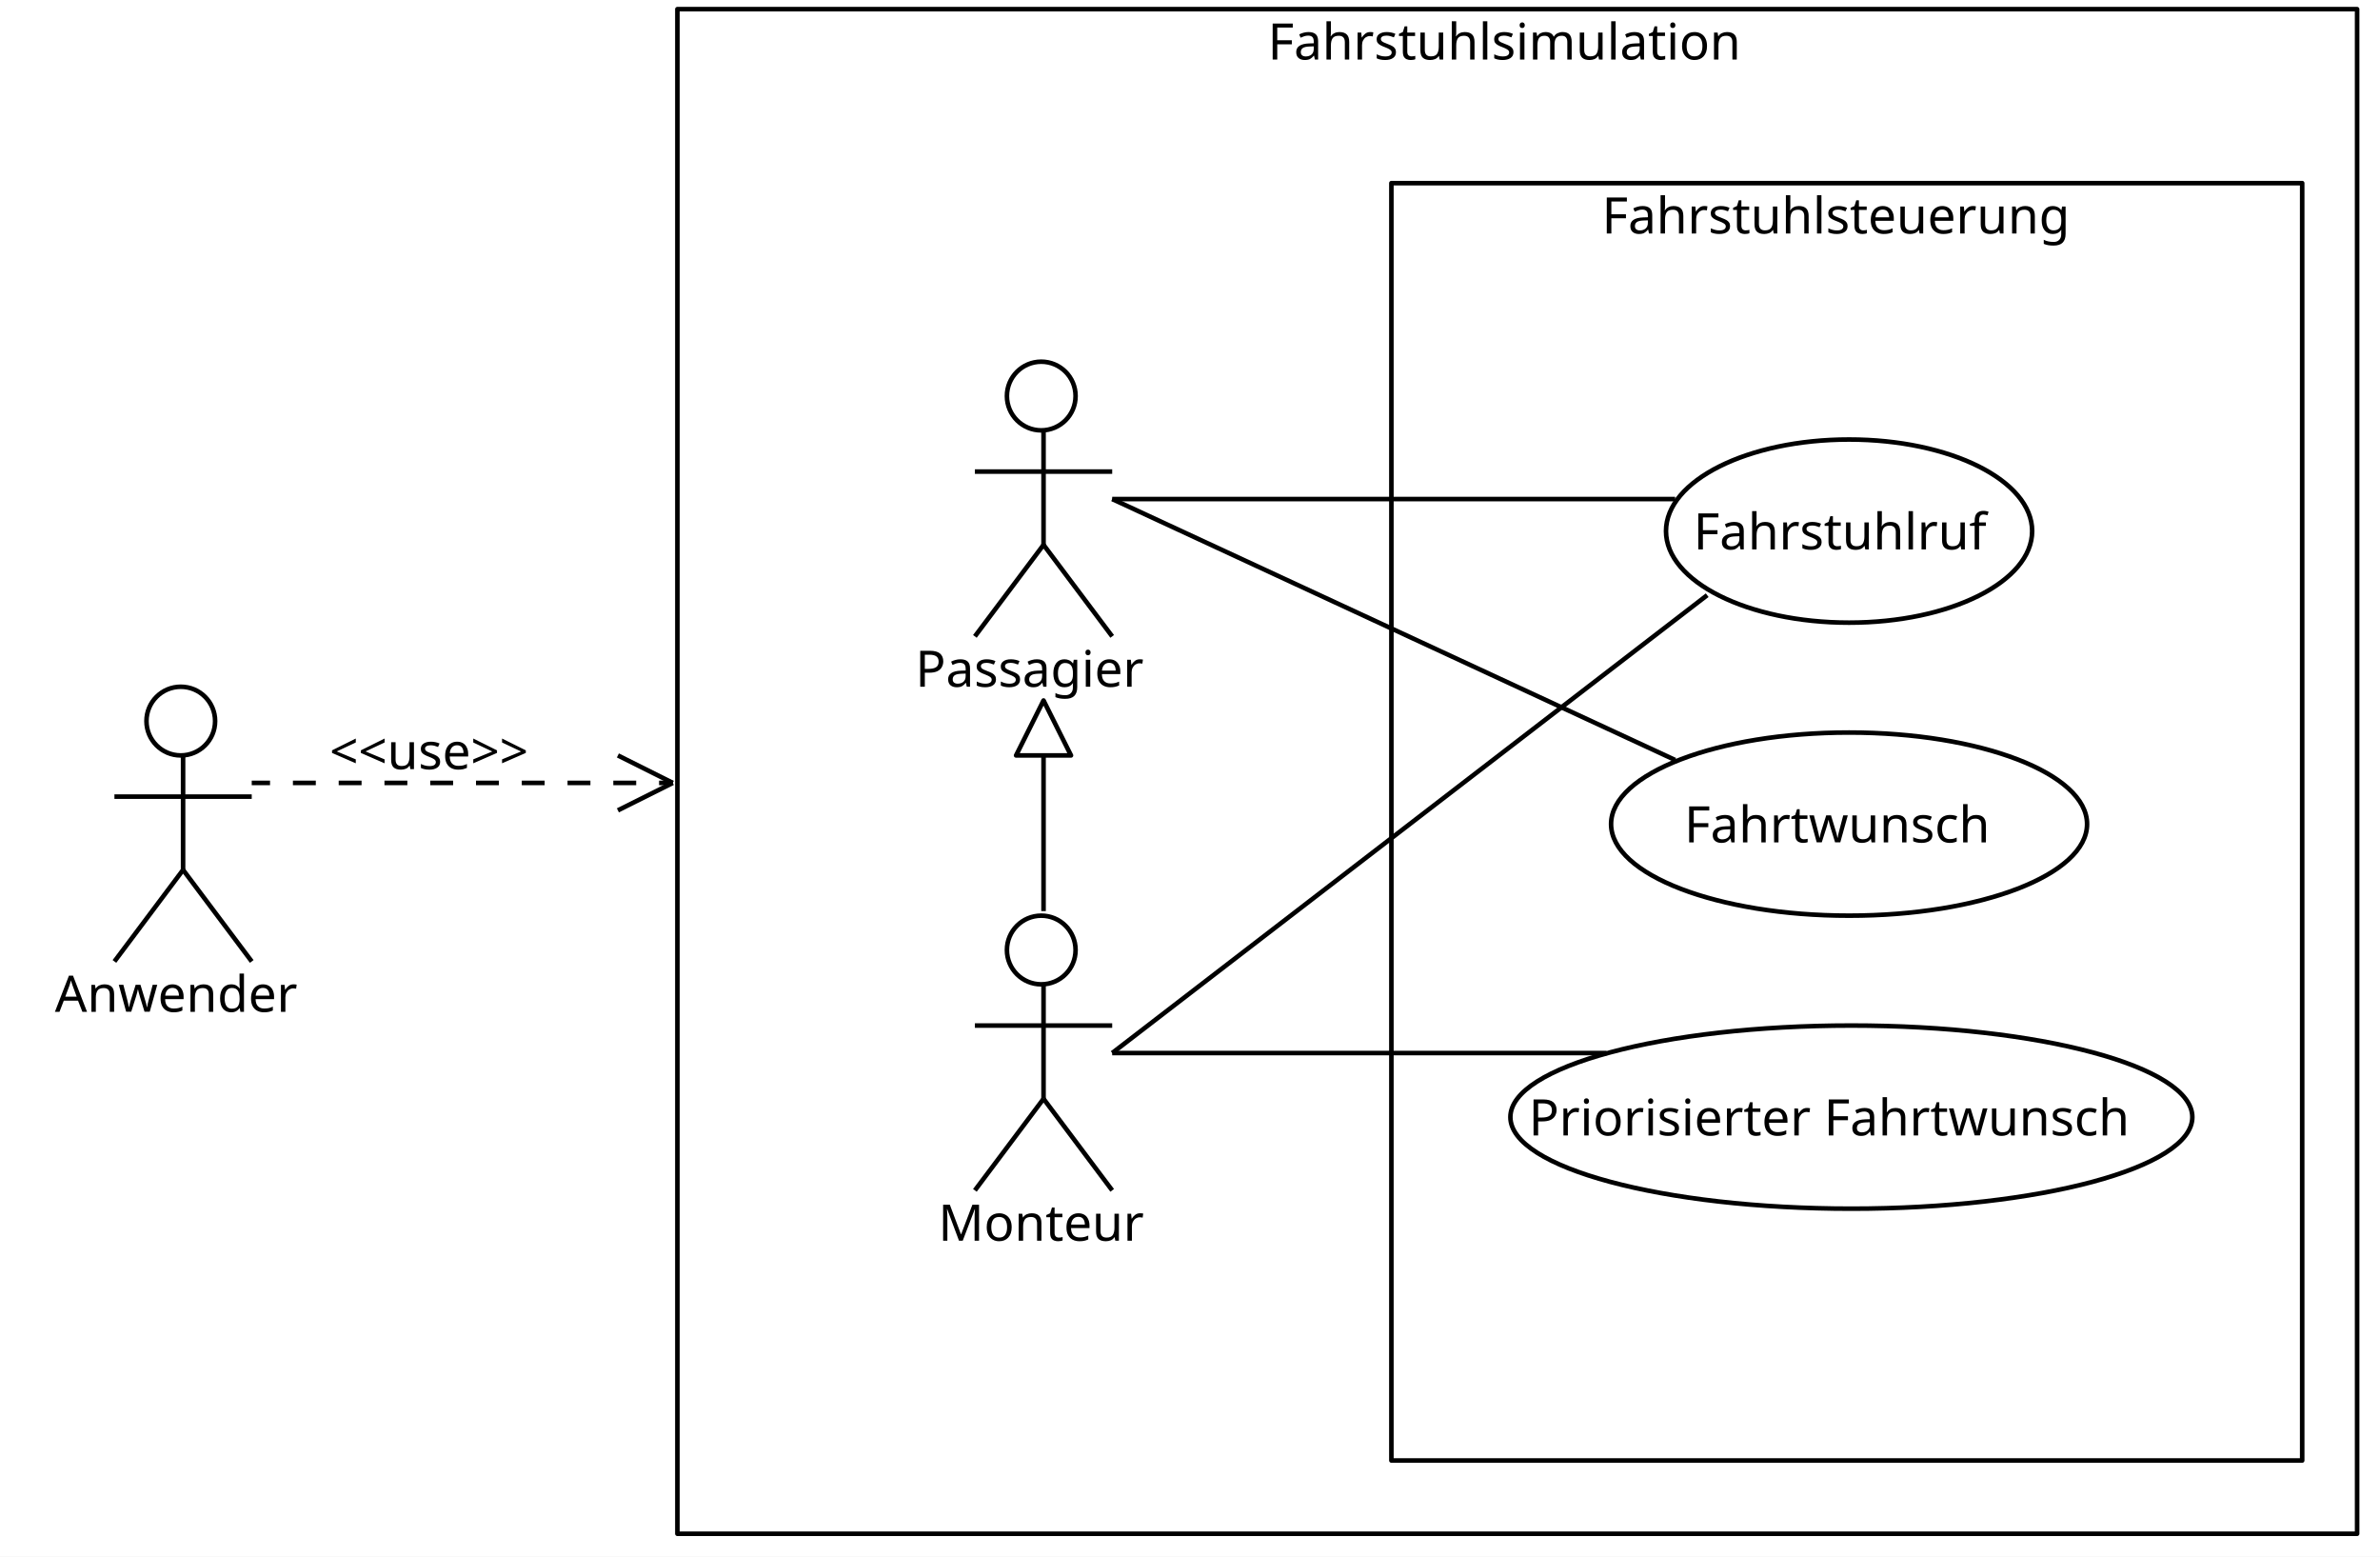
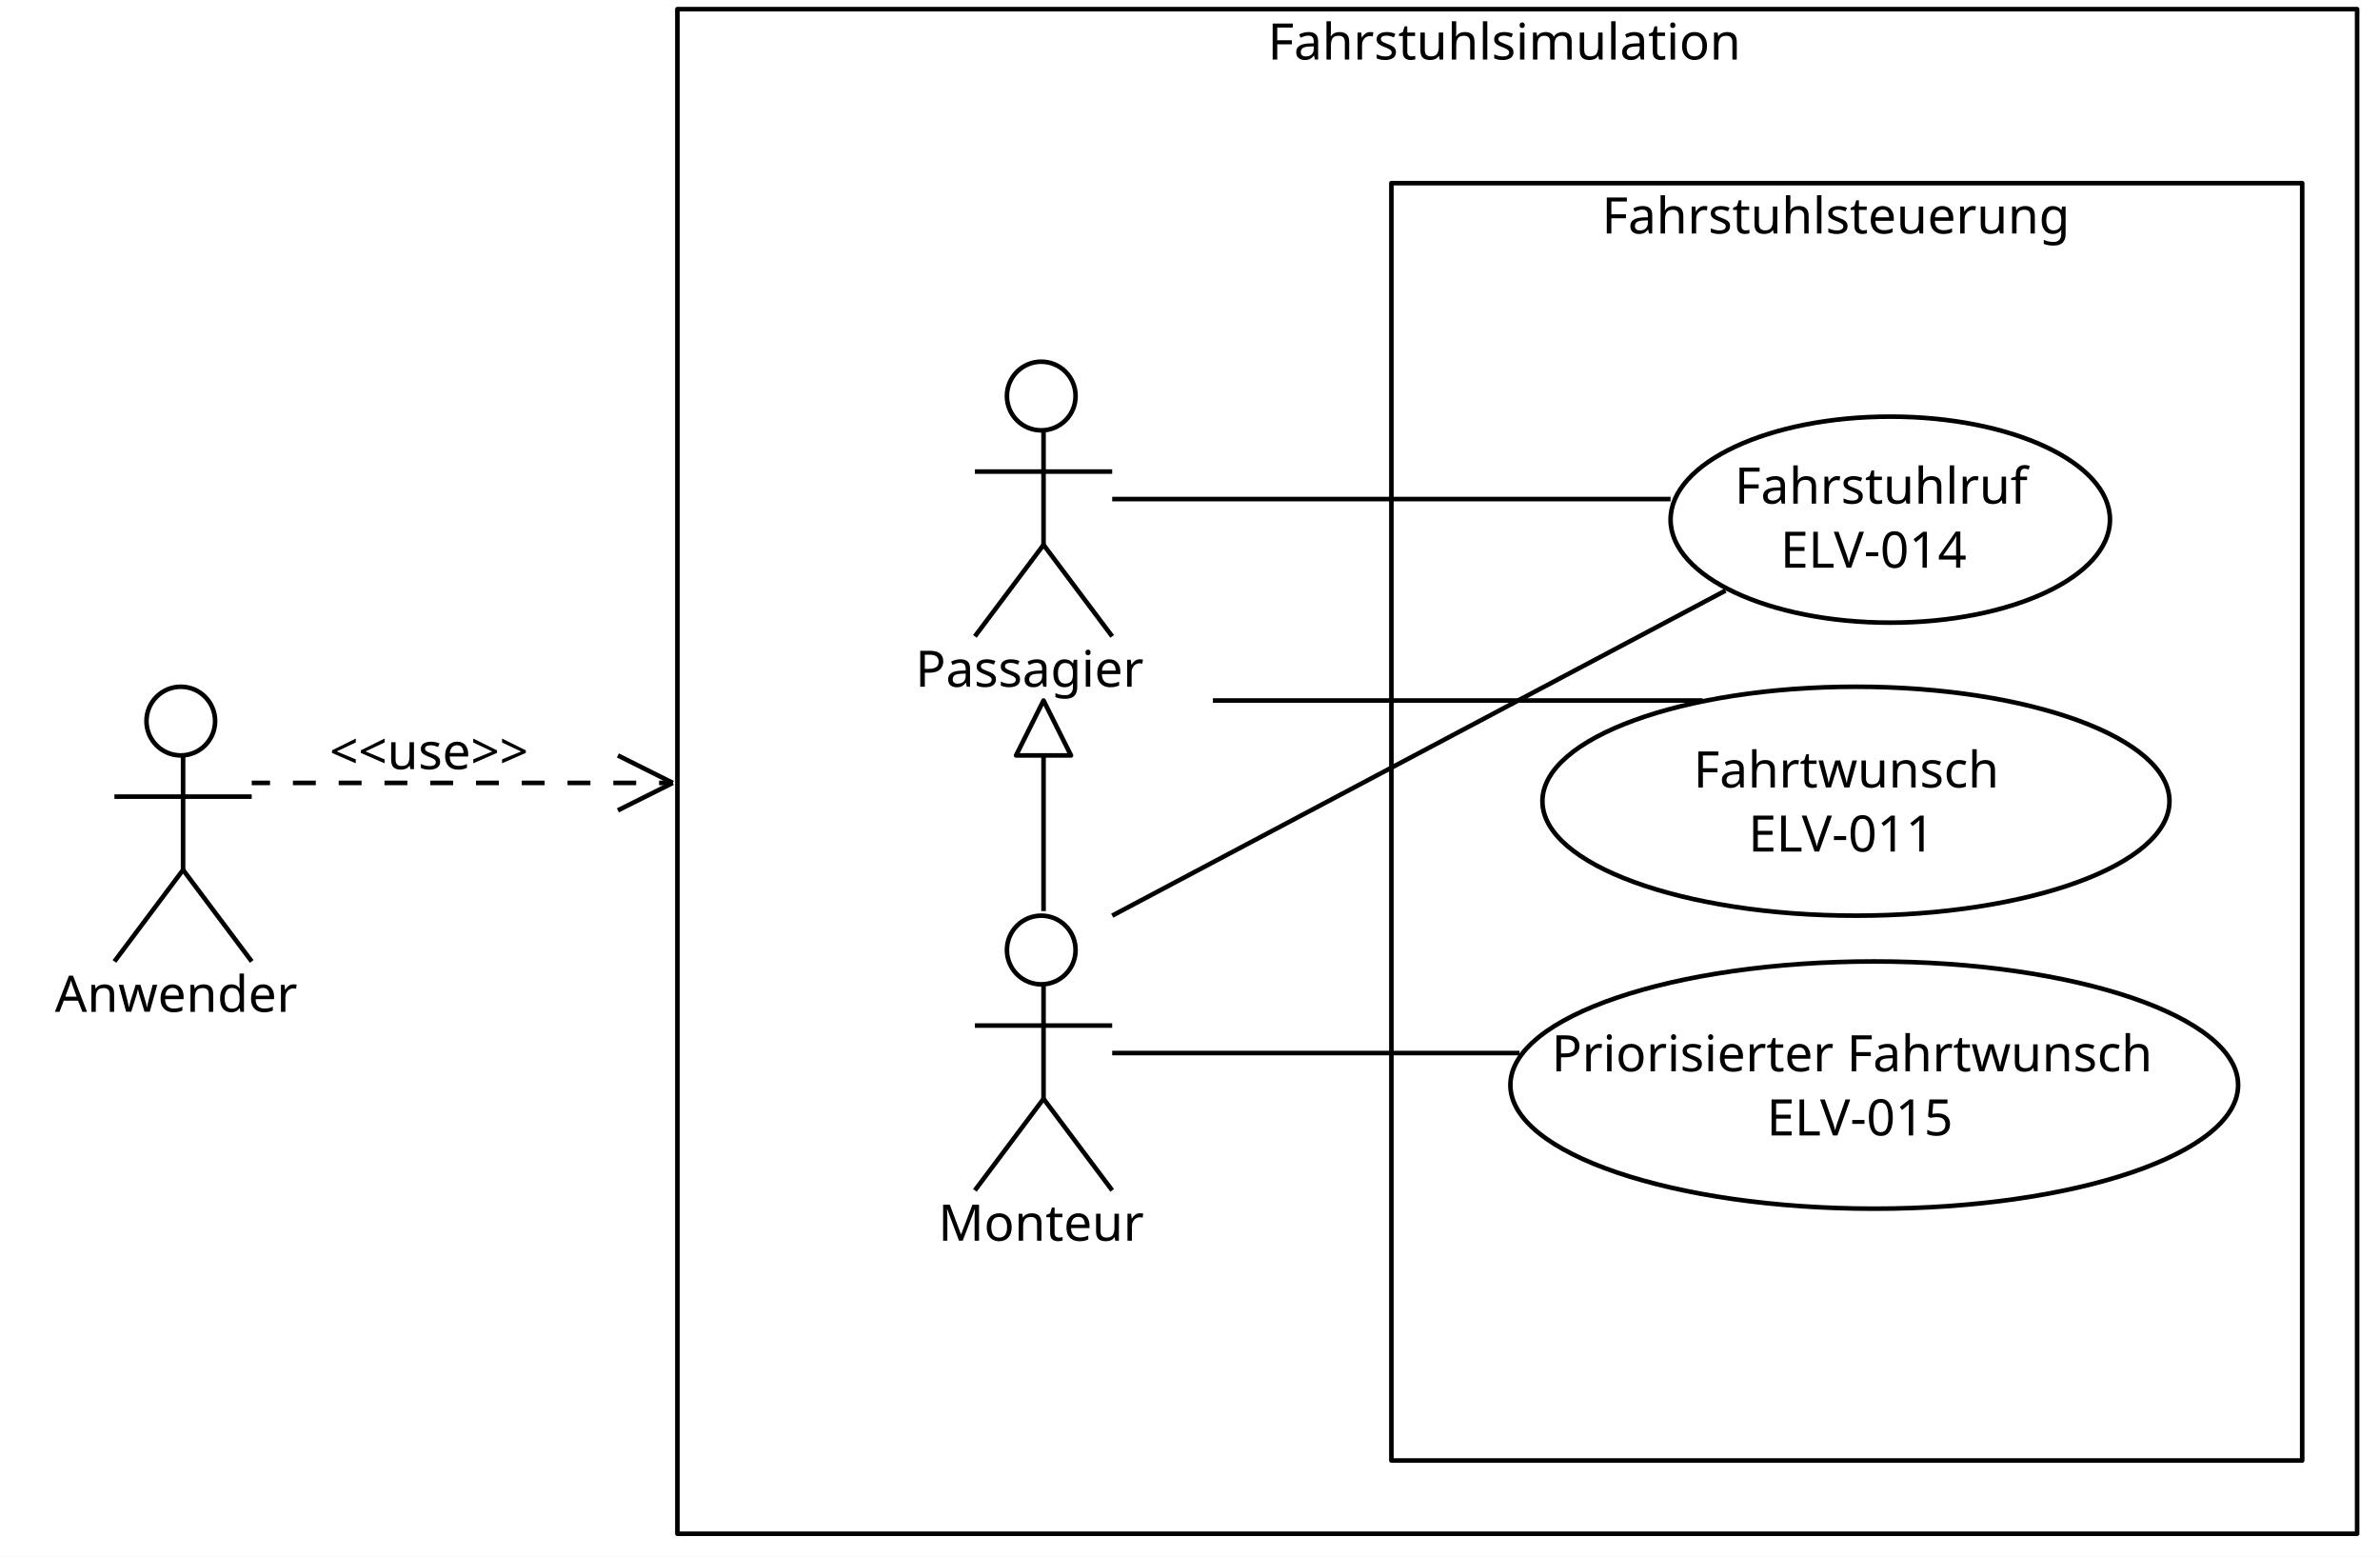
<svg xmlns="http://www.w3.org/2000/svg" fill-opacity="0" color-rendering="auto" color-interpolation="auto" stroke="rgb(0,0,0)" text-rendering="auto" stroke-linecap="square" width="520" stroke-miterlimit="10" stroke-opacity="0" shape-rendering="auto" fill="rgb(0,0,0)" stroke-dasharray="none" font-weight="normal" stroke-width="1" height="340" font-family="'Dialog'" font-style="normal" stroke-linejoin="miter" font-size="12" stroke-dashoffset="0" image-rendering="auto">
  <defs id="genericDefs" />
  <g>
    <defs id="defs1">
      <clipPath clipPathUnits="userSpaceOnUse" id="clipPath1">
        <path d="M-7 -7 L379 -7 L379 345 L-7 345 L-7 -7 Z" />
      </clipPath>
      <clipPath clipPathUnits="userSpaceOnUse" id="clipPath2">
        <path d="M0 0 L368 0 L368 334 L0 334 L0 0 Z" />
      </clipPath>
      <clipPath clipPathUnits="userSpaceOnUse" id="clipPath3">
        <path d="M-7 -7 L41 -7 L41 71 L-7 71 L-7 -7 Z" />
      </clipPath>
      <clipPath clipPathUnits="userSpaceOnUse" id="clipPath4">
        <path d="M-7 -7 L211 -7 L211 291 L-7 291 L-7 -7 Z" />
      </clipPath>
      <clipPath clipPathUnits="userSpaceOnUse" id="clipPath5">
        <path d="M0 0 L200 0 L200 280 L0 280 L0 0 Z" />
      </clipPath>
      <clipPath clipPathUnits="userSpaceOnUse" id="clipPath6">
-         <path d="M-7 -7 L91 -7 L91 51 L-7 51 L-7 -7 Z" />
+         <path d="M-7 -7 L107 -7 L107 56 L-7 56 L-7 -7 Z" />
      </clipPath>
      <clipPath clipPathUnits="userSpaceOnUse" id="clipPath7">
-         <path d="M0 0 L80 0 L80 40 L0 40 L0 0 Z" />
+         <path d="M0 0 L96 0 L96 45 L0 45 L0 0 Z" />
      </clipPath>
      <clipPath clipPathUnits="userSpaceOnUse" id="clipPath8">
-         <path d="M-7 -7 L115 -7 L115 51 L-7 51 L-7 -7 Z" />
+         <path d="M-7 -7 L148 -7 L148 61 L-7 61 L-7 -7 Z" />
      </clipPath>
      <clipPath clipPathUnits="userSpaceOnUse" id="clipPath9">
-         <path d="M0 0 L104 0 L104 40 L0 40 L0 0 Z" />
+         <path d="M0 0 L137 0 L137 50 L0 50 L0 0 Z" />
      </clipPath>
      <clipPath clipPathUnits="userSpaceOnUse" id="clipPath10">
-         <path d="M-7 -7 L160 -7 L160 51 L-7 51 L-7 -7 Z" />
+         <path d="M-7 -7 L170 -7 L170 65 L-7 65 L-7 -7 Z" />
      </clipPath>
      <clipPath clipPathUnits="userSpaceOnUse" id="clipPath11">
-         <path d="M0 0 L149 0 L149 40 L0 40 L0 0 Z" />
+         <path d="M0 0 L159 0 L159 54 L0 54 L0 0 Z" />
      </clipPath>
      <clipPath clipPathUnits="userSpaceOnUse" id="clipPath12">
-         <path d="M-76 -14 L152 -14 L152 28 L-76 28 L-76 -14 Z" />
+         <path d="M-66 -14 L132 -14 L132 28 L-66 28 L-66 -14 Z" />
      </clipPath>
      <clipPath clipPathUnits="userSpaceOnUse" id="clipPath13">
        <path d="M-73 -14 L146 -14 L146 28 L-73 28 L-73 -14 Z" />
      </clipPath>
      <clipPath clipPathUnits="userSpaceOnUse" id="clipPath14">
-         <path d="M-66 -14 L132 -14 L132 28 L-66 28 L-66 -14 Z" />
+         <path d="M-76 -14 L152 -14 L152 28 L-76 28 L-76 -14 Z" />
      </clipPath>
      <clipPath clipPathUnits="userSpaceOnUse" id="clipPath15">
-         <path d="M0 0 L227 0 L227 104 L0 104 L0 0 Z" />
+         <path d="M0 0 L196 0 L196 104 L0 104 L0 0 Z" />
      </clipPath>
      <clipPath clipPathUnits="userSpaceOnUse" id="clipPath16">
-         <path d="M0 0 L227 0 L227 161 L0 161 L0 0 Z" />
+         <path d="M0 0 L104 0 L104 150 L0 150 L0 0 Z" />
      </clipPath>
      <clipPath clipPathUnits="userSpaceOnUse" id="clipPath17">
-         <path d="M0 0 L234 0 L234 204 L0 204 L0 0 Z" />
+         <path d="M0 0 L226 0 L226 104 L0 104 L0 0 Z" />
      </clipPath>
      <clipPath clipPathUnits="userSpaceOnUse" id="clipPath18">
-         <path d="M0 0 L212 0 L212 104 L0 104 L0 0 Z" />
+         <path d="M0 0 L211 0 L211 104 L0 104 L0 0 Z" />
      </clipPath>
      <clipPath clipPathUnits="userSpaceOnUse" id="clipPath19">
-         <path d="M0 0 L196 0 L196 104 L0 104 L0 0 Z" />
+         <path d="M0 0 L238 0 L238 175 L0 175 L0 0 Z" />
      </clipPath>
      <clipPath clipPathUnits="userSpaceOnUse" id="clipPath20">
-         <path d="M0 0 L104 0 L104 150 L0 150 L0 0 Z" />
+         <path d="M0 0 L193 0 L193 104 L0 104 L0 0 Z" />
      </clipPath>
      <clipPath clipPathUnits="userSpaceOnUse" id="clipPath21">
        <path d="M-77 -14 L154 -14 L154 28 L-77 28 L-77 -14 Z" />
      </clipPath>
    </defs>
    <g fill="white" text-rendering="geometricPrecision" fill-opacity="1" stroke-opacity="1" stroke="white">
      <rect x="0" width="520" height="340" y="0" stroke="none" />
    </g>
    <g font-size="11" transform="translate(148,2)" fill-opacity="1" fill="white" text-rendering="geometricPrecision" font-family="sans-serif" stroke="white" stroke-opacity="1">
      <rect x="0" width="367" height="333" y="0" clip-path="url(#clipPath1)" stroke="none" />
    </g>
    <g font-size="11" stroke-linecap="butt" transform="translate(148,2)" fill-opacity="1" fill="black" text-rendering="geometricPrecision" font-family="sans-serif" stroke-linejoin="round" stroke="black" stroke-opacity="1" stroke-miterlimit="0">
      <rect fill="none" x="0" width="367" height="333" y="0" clip-path="url(#clipPath1)" />
    </g>
    <g font-size="11" transform="translate(148,2)" fill-opacity="1" fill="black" text-rendering="geometricPrecision" font-family="sans-serif" stroke="black" stroke-opacity="1">
      <text x="129" xml:space="preserve" y="11" clip-path="url(#clipPath2)" stroke="none">Fahrstuhlsimulation</text>
    </g>
    <g font-size="11" transform="translate(213,79)" fill-opacity="1" fill="white" text-rendering="geometricPrecision" font-family="sans-serif" stroke="white" stroke-opacity="1">
      <circle r="7.5" clip-path="url(#clipPath3)" cx="14.5" cy="7.5" stroke="none" />
    </g>
    <g font-size="11" stroke-linecap="butt" transform="translate(213,79)" fill-opacity="1" fill="black" text-rendering="geometricPrecision" font-family="sans-serif" stroke-linejoin="round" stroke="black" stroke-opacity="1" stroke-miterlimit="0">
      <circle fill="none" r="7.5" clip-path="url(#clipPath3)" cx="14.5" cy="7.5" />
      <line y2="40" fill="none" x1="15" clip-path="url(#clipPath3)" x2="15" y1="15" />
      <line y2="24" fill="none" x1="0" clip-path="url(#clipPath3)" x2="30" y1="24" />
      <line y2="60" fill="none" x1="15" clip-path="url(#clipPath3)" x2="0" y1="40" />
      <line y2="60" fill="none" x1="15" clip-path="url(#clipPath3)" x2="30" y1="40" />
    </g>
    <g font-size="11" transform="translate(304,40)" fill-opacity="1" fill="white" text-rendering="geometricPrecision" font-family="sans-serif" stroke="white" stroke-opacity="1">
      <rect x="0" width="199" height="279" y="0" clip-path="url(#clipPath4)" stroke="none" />
    </g>
    <g font-size="11" stroke-linecap="butt" transform="translate(304,40)" fill-opacity="1" fill="black" text-rendering="geometricPrecision" font-family="sans-serif" stroke-linejoin="round" stroke="black" stroke-opacity="1" stroke-miterlimit="0">
      <rect fill="none" x="0" width="199" height="279" y="0" clip-path="url(#clipPath4)" />
    </g>
    <g font-size="11" transform="translate(304,40)" fill-opacity="1" fill="black" text-rendering="geometricPrecision" font-family="sans-serif" stroke="black" stroke-opacity="1">
      <text x="46" xml:space="preserve" y="11" clip-path="url(#clipPath5)" stroke="none">Fahrstuhlsteuerung</text>
    </g>
-     <g font-size="11" transform="translate(364,96)" fill-opacity="1" fill="white" text-rendering="geometricPrecision" font-family="sans-serif" stroke="white" stroke-opacity="1">
-       <ellipse rx="40" ry="20" clip-path="url(#clipPath6)" cx="40" cy="20" stroke="none" />
+     <g font-size="11" transform="translate(365,91)" fill-opacity="1" fill="white" text-rendering="geometricPrecision" font-family="sans-serif" stroke="white" stroke-opacity="1">
+       <ellipse rx="48" ry="22.5" clip-path="url(#clipPath6)" cx="48" cy="22.5" stroke="none" />
    </g>
-     <g font-size="11" stroke-linecap="butt" transform="translate(364,96)" fill-opacity="1" fill="black" text-rendering="geometricPrecision" font-family="sans-serif" stroke-linejoin="round" stroke="black" stroke-opacity="1" stroke-miterlimit="0">
-       <ellipse rx="40" fill="none" ry="20" clip-path="url(#clipPath6)" cx="40" cy="20" />
+     <g font-size="11" stroke-linecap="butt" transform="translate(365,91)" fill-opacity="1" fill="black" text-rendering="geometricPrecision" font-family="sans-serif" stroke-linejoin="round" stroke="black" stroke-opacity="1" stroke-miterlimit="0">
+       <ellipse rx="48" fill="none" ry="22.5" clip-path="url(#clipPath6)" cx="48" cy="22.5" />
    </g>
-     <g font-size="11" transform="translate(364,96)" fill-opacity="1" fill="black" text-rendering="geometricPrecision" font-family="sans-serif" stroke="black" stroke-opacity="1">
-       <text x="6" xml:space="preserve" y="24" clip-path="url(#clipPath7)" stroke="none">Fahrstuhlruf</text>
+     <g font-size="11" transform="translate(365,91)" fill-opacity="1" fill="black" text-rendering="geometricPrecision" font-family="sans-serif" stroke="black" stroke-opacity="1">
+       <text x="14" xml:space="preserve" y="19" clip-path="url(#clipPath7)" stroke="none">Fahrstuhlruf</text>
+       <text x="24" xml:space="preserve" y="33" clip-path="url(#clipPath7)" stroke="none">ELV-014</text>
    </g>
-     <g font-size="11" transform="translate(352,160)" fill-opacity="1" fill="white" text-rendering="geometricPrecision" font-family="sans-serif" stroke="white" stroke-opacity="1">
-       <ellipse rx="52" ry="20" clip-path="url(#clipPath8)" cx="52" cy="20" stroke="none" />
+     <g font-size="11" transform="translate(337,150)" fill-opacity="1" fill="white" text-rendering="geometricPrecision" font-family="sans-serif" stroke="white" stroke-opacity="1">
+       <ellipse rx="68.5" ry="25" clip-path="url(#clipPath8)" cx="68.5" cy="25" stroke="none" />
    </g>
-     <g font-size="11" stroke-linecap="butt" transform="translate(352,160)" fill-opacity="1" fill="black" text-rendering="geometricPrecision" font-family="sans-serif" stroke-linejoin="round" stroke="black" stroke-opacity="1" stroke-miterlimit="0">
-       <ellipse rx="52" fill="none" ry="20" clip-path="url(#clipPath8)" cx="52" cy="20" />
+     <g font-size="11" stroke-linecap="butt" transform="translate(337,150)" fill-opacity="1" fill="black" text-rendering="geometricPrecision" font-family="sans-serif" stroke-linejoin="round" stroke="black" stroke-opacity="1" stroke-miterlimit="0">
+       <ellipse rx="68.5" fill="none" ry="25" clip-path="url(#clipPath8)" cx="68.5" cy="25" />
    </g>
-     <g font-size="11" transform="translate(352,160)" fill-opacity="1" fill="black" text-rendering="geometricPrecision" font-family="sans-serif" stroke="black" stroke-opacity="1">
-       <text x="16" xml:space="preserve" y="24" clip-path="url(#clipPath9)" stroke="none">Fahrtwunsch</text>
+     <g font-size="11" transform="translate(337,150)" fill-opacity="1" fill="black" text-rendering="geometricPrecision" font-family="sans-serif" stroke="black" stroke-opacity="1">
+       <text x="33" xml:space="preserve" y="22" clip-path="url(#clipPath9)" stroke="none">Fahrtwunsch</text>
+       <text x="45" xml:space="preserve" y="36" clip-path="url(#clipPath9)" stroke="none">ELV-011</text>
    </g>
-     <g font-size="11" transform="translate(330,224)" fill-opacity="1" fill="white" text-rendering="geometricPrecision" font-family="sans-serif" stroke="white" stroke-opacity="1">
-       <ellipse rx="74.5" ry="20" clip-path="url(#clipPath10)" cx="74.5" cy="20" stroke="none" />
+     <g font-size="11" transform="translate(330,210)" fill-opacity="1" fill="white" text-rendering="geometricPrecision" font-family="sans-serif" stroke="white" stroke-opacity="1">
+       <ellipse rx="79.5" ry="27" clip-path="url(#clipPath10)" cx="79.5" cy="27" stroke="none" />
    </g>
-     <g font-size="11" stroke-linecap="butt" transform="translate(330,224)" fill-opacity="1" fill="black" text-rendering="geometricPrecision" font-family="sans-serif" stroke-linejoin="round" stroke="black" stroke-opacity="1" stroke-miterlimit="0">
-       <ellipse rx="74.5" fill="none" ry="20" clip-path="url(#clipPath10)" cx="74.5" cy="20" />
+     <g font-size="11" stroke-linecap="butt" transform="translate(330,210)" fill-opacity="1" fill="black" text-rendering="geometricPrecision" font-family="sans-serif" stroke-linejoin="round" stroke="black" stroke-opacity="1" stroke-miterlimit="0">
+       <ellipse rx="79.5" fill="none" ry="27" clip-path="url(#clipPath10)" cx="79.5" cy="27" />
    </g>
-     <g font-size="11" transform="translate(330,224)" fill-opacity="1" fill="black" text-rendering="geometricPrecision" font-family="sans-serif" stroke="black" stroke-opacity="1">
-       <text x="4" xml:space="preserve" y="24" clip-path="url(#clipPath11)" stroke="none">Priorisierter Fahrtwunsch</text>
+     <g font-size="11" transform="translate(330,210)" fill-opacity="1" fill="black" text-rendering="geometricPrecision" font-family="sans-serif" stroke="black" stroke-opacity="1">
+       <text x="9" xml:space="preserve" y="24" clip-path="url(#clipPath11)" stroke="none">Priorisierter Fahrtwunsch</text>
+       <text x="56" xml:space="preserve" y="38" clip-path="url(#clipPath11)" stroke="none">ELV-015</text>
    </g>
    <g font-size="11" transform="translate(213,200)" fill-opacity="1" fill="white" text-rendering="geometricPrecision" font-family="sans-serif" stroke="white" stroke-opacity="1">
      <circle r="7.5" clip-path="url(#clipPath3)" cx="14.5" cy="7.5" stroke="none" />
    </g>
    <g font-size="11" stroke-linecap="butt" transform="translate(213,200)" fill-opacity="1" fill="black" text-rendering="geometricPrecision" font-family="sans-serif" stroke-linejoin="round" stroke="black" stroke-opacity="1" stroke-miterlimit="0">
      <circle fill="none" r="7.5" clip-path="url(#clipPath3)" cx="14.5" cy="7.5" />
      <line y2="40" fill="none" x1="15" clip-path="url(#clipPath3)" x2="15" y1="15" />
      <line y2="24" fill="none" x1="0" clip-path="url(#clipPath3)" x2="30" y1="24" />
      <line y2="60" fill="none" x1="15" clip-path="url(#clipPath3)" x2="0" y1="40" />
      <line y2="60" fill="none" x1="15" clip-path="url(#clipPath3)" x2="30" y1="40" />
    </g>
    <g font-size="11" transform="translate(25,150)" fill-opacity="1" fill="white" text-rendering="geometricPrecision" font-family="sans-serif" stroke="white" stroke-opacity="1">
      <circle r="7.5" clip-path="url(#clipPath3)" cx="14.5" cy="7.5" stroke="none" />
    </g>
    <g font-size="11" stroke-linecap="butt" transform="translate(25,150)" fill-opacity="1" fill="black" text-rendering="geometricPrecision" font-family="sans-serif" stroke-linejoin="round" stroke="black" stroke-opacity="1" stroke-miterlimit="0">
      <circle fill="none" r="7.5" clip-path="url(#clipPath3)" cx="14.5" cy="7.5" />
      <line y2="40" fill="none" x1="15" clip-path="url(#clipPath3)" x2="15" y1="15" />
      <line y2="24" fill="none" x1="0" clip-path="url(#clipPath3)" x2="30" y1="24" />
      <line y2="60" fill="none" x1="15" clip-path="url(#clipPath3)" x2="0" y1="40" />
      <line y2="60" fill="none" x1="15" clip-path="url(#clipPath3)" x2="30" y1="40" />
    </g>
-     <g font-size="11" transform="translate(2,210)" fill-opacity="1" fill="black" text-rendering="geometricPrecision" font-family="sans-serif" stroke="black" stroke-opacity="1">
-       <text x="10" xml:space="preserve" y="11" clip-path="url(#clipPath12)" stroke="none">Anwender</text>
+     <g font-size="11" transform="translate(195,260)" fill-opacity="1" fill="black" text-rendering="geometricPrecision" font-family="sans-serif" stroke="black" stroke-opacity="1">
+       <text x="10" xml:space="preserve" y="11" clip-path="url(#clipPath12)" stroke="none">Monteur</text>
    </g>
    <g font-size="11" transform="translate(192,139)" fill-opacity="1" fill="black" text-rendering="geometricPrecision" font-family="sans-serif" stroke="black" stroke-opacity="1">
      <text x="8" xml:space="preserve" y="11" clip-path="url(#clipPath13)" stroke="none">Passagier</text>
    </g>
-     <g font-size="11" transform="translate(195,260)" fill-opacity="1" fill="black" text-rendering="geometricPrecision" font-family="sans-serif" stroke="black" stroke-opacity="1">
-       <text x="10" xml:space="preserve" y="11" clip-path="url(#clipPath14)" stroke="none">Monteur</text>
+     <g font-size="11" transform="translate(2,210)" fill-opacity="1" fill="black" text-rendering="geometricPrecision" font-family="sans-serif" stroke="black" stroke-opacity="1">
+       <text x="10" xml:space="preserve" y="11" clip-path="url(#clipPath14)" stroke="none">Anwender</text>
+     </g>
+     <g font-size="11" stroke-linecap="butt" transform="translate(5,121)" stroke-dashoffset="1" fill-opacity="1" fill="black" text-rendering="geometricPrecision" font-family="sans-serif" stroke-linejoin="round" stroke-dasharray="5" stroke="black" stroke-opacity="1">
+       <line y2="50" fill="none" x1="50" clip-path="url(#clipPath15)" x2="142" y1="50" />
+       <line stroke-dashoffset="0" clip-path="url(#clipPath15)" fill="none" x1="142" x2="130" y1="50" y2="44" stroke-dasharray="none" />
+       <line stroke-dashoffset="0" clip-path="url(#clipPath15)" fill="none" x1="142" x2="130" y1="50" y2="56" stroke-dasharray="none" />
+     </g>
+     <g font-size="11" stroke-linecap="butt" transform="translate(178,103)" fill-opacity="1" fill="black" text-rendering="geometricPrecision" font-family="sans-serif" stroke-linejoin="round" stroke="black" stroke-opacity="1">
+       <line y2="96" fill="none" x1="50" clip-path="url(#clipPath16)" x2="50" y1="50" />
+       <polygon fill="white" clip-path="url(#clipPath16)" points=" 50 50 44 62 56 62" stroke="none" />
+       <polygon fill="none" points=" 50 50 44 62 56 62" clip-path="url(#clipPath16)" />
    </g>
    <g font-size="11" stroke-linecap="butt" transform="translate(193,59)" fill-opacity="1" fill="black" text-rendering="geometricPrecision" font-family="sans-serif" stroke-linejoin="round" stroke="black" stroke-opacity="1">
-       <line y2="50" fill="none" x1="50" clip-path="url(#clipPath15)" x2="173" y1="50" />
+       <line y2="50" fill="none" x1="50" clip-path="url(#clipPath17)" x2="172" y1="50" />
    </g>
-     <g font-size="11" stroke-linecap="butt" transform="translate(193,59)" fill-opacity="1" fill="black" text-rendering="geometricPrecision" font-family="sans-serif" stroke-linejoin="round" stroke="black" stroke-opacity="1">
-       <line y2="107" fill="none" x1="50" clip-path="url(#clipPath16)" x2="173" y1="50" />
+     <g font-size="11" stroke-linecap="butt" transform="translate(215,103)" fill-opacity="1" fill="black" text-rendering="geometricPrecision" font-family="sans-serif" stroke-linejoin="round" stroke="black" stroke-opacity="1">
+       <line y2="50" fill="none" x1="50" clip-path="url(#clipPath18)" x2="157" y1="50" />
    </g>
-     <g font-size="11" stroke-linecap="butt" transform="translate(193,80)" fill-opacity="1" fill="black" text-rendering="geometricPrecision" font-family="sans-serif" stroke-linejoin="round" stroke="black" stroke-opacity="1">
-       <line y2="50" fill="none" x1="50" clip-path="url(#clipPath17)" x2="180" y1="150" />
+     <g font-size="11" stroke-linecap="butt" transform="translate(193,79)" fill-opacity="1" fill="black" text-rendering="geometricPrecision" font-family="sans-serif" stroke-linejoin="round" stroke="black" stroke-opacity="1">
+       <line y2="50" fill="none" x1="50" clip-path="url(#clipPath19)" x2="184" y1="121" />
    </g>
    <g font-size="11" stroke-linecap="butt" transform="translate(193,180)" fill-opacity="1" fill="black" text-rendering="geometricPrecision" font-family="sans-serif" stroke-linejoin="round" stroke="black" stroke-opacity="1">
-       <line y2="50" fill="none" x1="50" clip-path="url(#clipPath18)" x2="158" y1="50" />
-     </g>
-     <g font-size="11" stroke-linecap="butt" transform="translate(5,121)" stroke-dashoffset="1" fill-opacity="1" fill="black" text-rendering="geometricPrecision" font-family="sans-serif" stroke-linejoin="round" stroke-dasharray="5" stroke="black" stroke-opacity="1">
-       <line y2="50" fill="none" x1="50" clip-path="url(#clipPath19)" x2="142" y1="50" />
-       <line stroke-dashoffset="0" clip-path="url(#clipPath19)" fill="none" x1="142" x2="130" y1="50" y2="44" stroke-dasharray="none" />
-       <line stroke-dashoffset="0" clip-path="url(#clipPath19)" fill="none" x1="142" x2="130" y1="50" y2="56" stroke-dasharray="none" />
-     </g>
-     <g font-size="11" stroke-linecap="butt" transform="translate(178,103)" fill-opacity="1" fill="black" text-rendering="geometricPrecision" font-family="sans-serif" stroke-linejoin="round" stroke="black" stroke-opacity="1">
-       <line y2="96" fill="none" x1="50" clip-path="url(#clipPath20)" x2="50" y1="50" />
-       <polygon fill="white" clip-path="url(#clipPath20)" points=" 50 50 44 62 56 62" stroke="none" />
-       <polygon fill="none" points=" 50 50 44 62 56 62" clip-path="url(#clipPath20)" />
+       <line y2="50" fill="none" x1="50" clip-path="url(#clipPath20)" x2="139" y1="50" />
    </g>
    <g font-size="11" transform="translate(63,157)" fill-opacity="1" fill="black" text-rendering="geometricPrecision" font-family="sans-serif" stroke="black" stroke-opacity="1">
      <text x="9" xml:space="preserve" y="11" clip-path="url(#clipPath21)" stroke="none">&lt;&lt;use&gt;&gt;</text>
    </g>
    <g fill="rgb(120,120,120)" text-rendering="geometricPrecision" fill-opacity="1" font-size="10" stroke-opacity="1" stroke="rgb(120,120,120)">
    </g>
  </g>
</svg>
